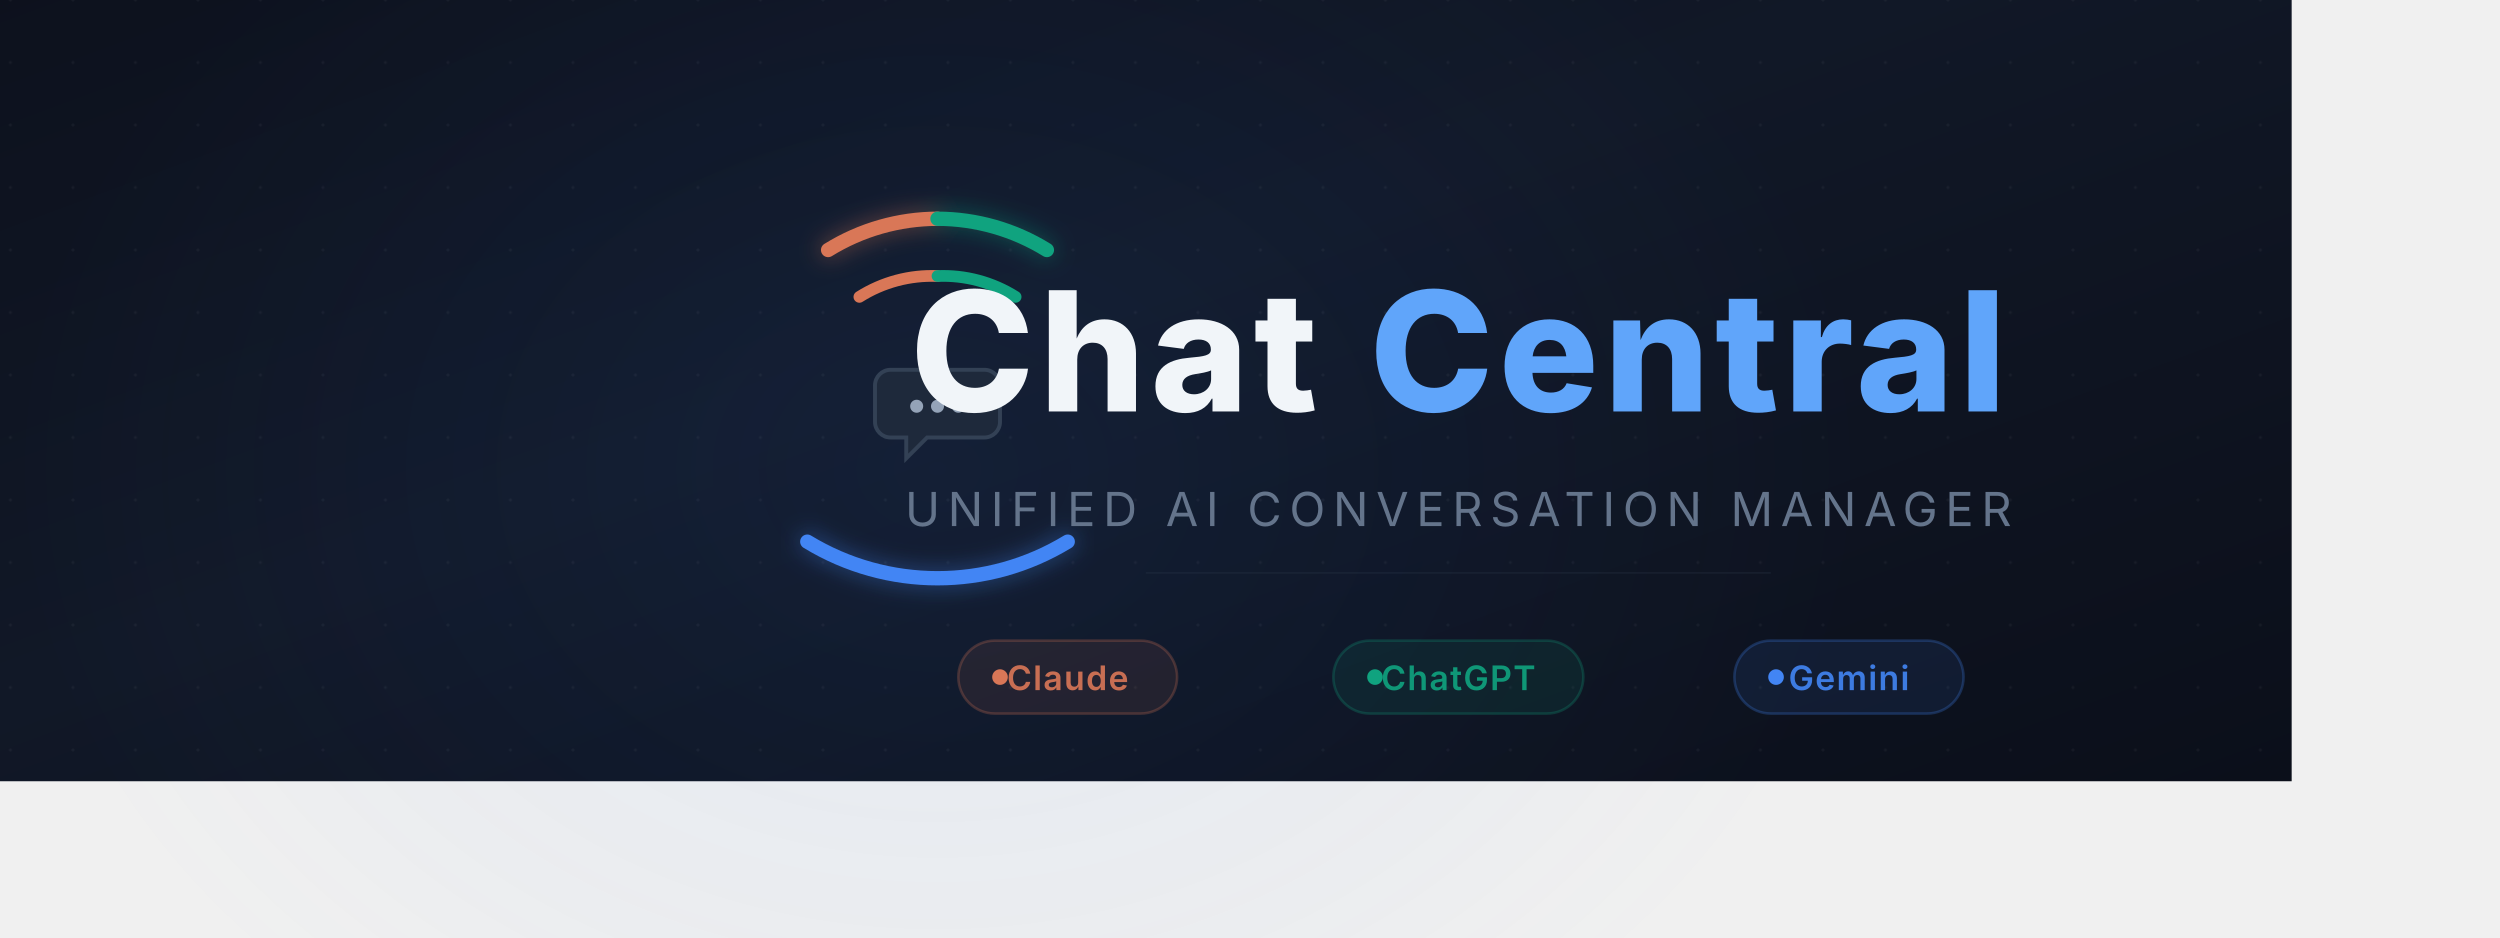
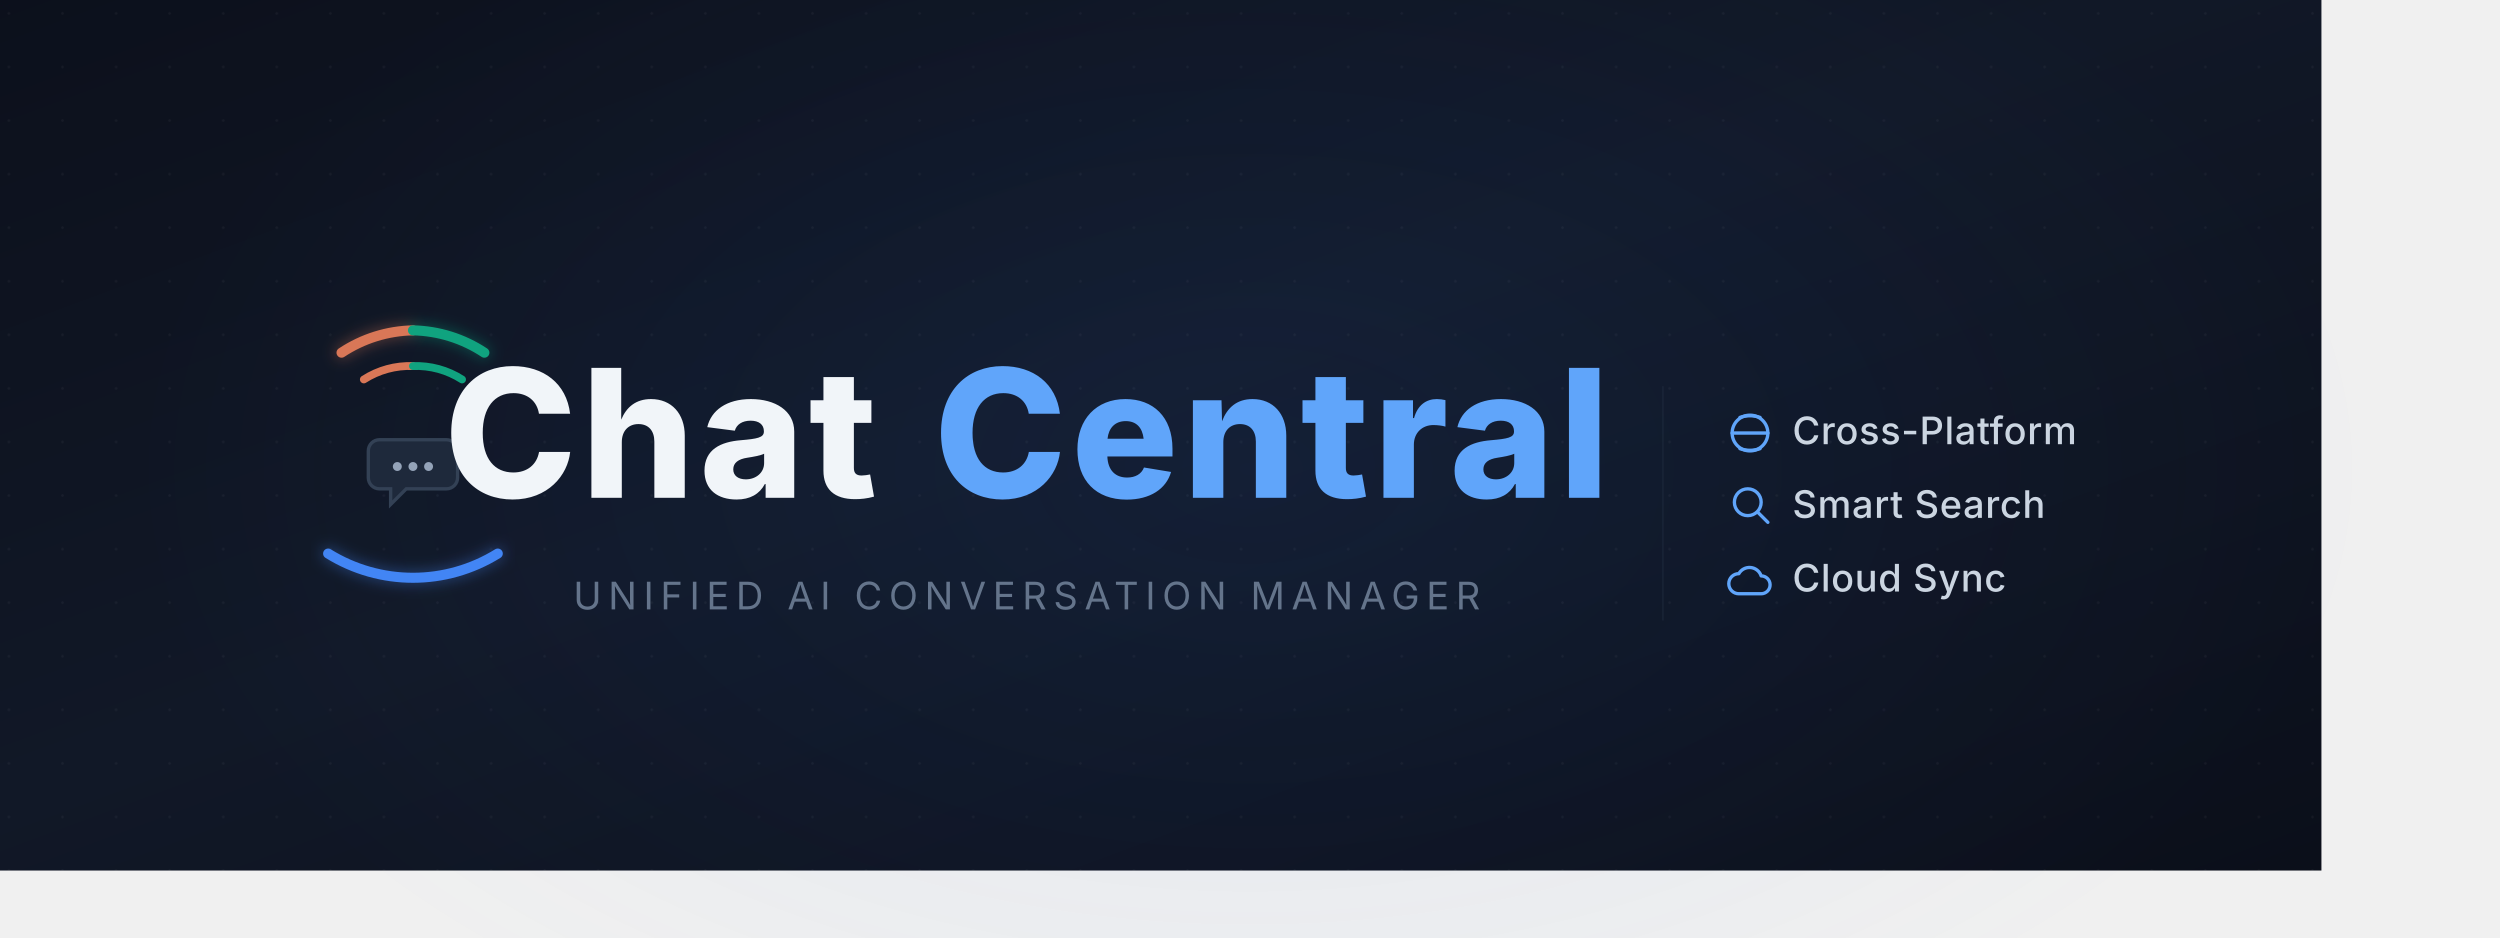
- <svg xmlns="http://www.w3.org/2000/svg" width="1280" height="480" viewBox="80 60 960 360">
+ <svg xmlns="http://www.w3.org/2000/svg" width="1280" height="480" viewBox="80 30 1120 420">
  <defs>
    <linearGradient id="bg" x1="0%" y1="0%" x2="100%" y2="100%">
      <stop offset="0%" stop-color="#0B0F1A" />
      <stop offset="50%" stop-color="#111827" />
      <stop offset="100%" stop-color="#0B0F1A" />
    </linearGradient>
    <pattern id="dots" width="24" height="24" patternUnits="userSpaceOnUse">
      <circle cx="12" cy="12" r="0.6" fill="#ffffff" fill-opacity="0.04" />
    </pattern>
    <radialGradient id="glowCenter" cx="50%" cy="50%" r="50%">
      <stop offset="0%" stop-color="#3b82f6" stop-opacity="0.08" />
      <stop offset="100%" stop-color="#3b82f6" stop-opacity="0" />
    </radialGradient>
    <filter id="arcGlow">
-       <feGaussianBlur in="SourceGraphic" stdDeviation="4" />
+       <feGaussianBlur in="SourceGraphic" stdDeviation="3" />
    </filter>
  </defs>
  <rect width="100%" height="100%" fill="url(#bg)" />
  <rect width="100%" height="100%" fill="url(#dots)" />
-   <ellipse cx="440" cy="240" rx="360" ry="280" fill="url(#glowCenter)" />
-   <g opacity="0.35" filter="url(#arcGlow)">
-     <path d="M 398 156 A 80 80 0 0 1 440 144" stroke="#D97757" stroke-width="7" fill="none" stroke-linecap="round" />
-     <path d="M 482 156 A 80 80 0 0 0 440 144" stroke="#10A37F" stroke-width="7" fill="none" stroke-linecap="round" />
-     <path d="M 390 268 A 96 96 0 0 0 490 268" stroke="#4285F4" stroke-width="7" fill="none" stroke-linecap="round" />
+   <ellipse cx="640" cy="240" rx="500" ry="300" fill="url(#glowCenter)" />
+   <g transform="translate(265, 240)">
+     <g opacity="0.35" filter="url(#arcGlow)">
+       <path d="M -32 -52 A 60 60 0 0 1 0 -62" stroke="#D97757" stroke-width="6" fill="none" stroke-linecap="round" />
+       <path d="M 32 -52 A 60 60 0 0 0 0 -62" stroke="#10A37F" stroke-width="6" fill="none" stroke-linecap="round" />
+       <path d="M -38 38 A 72 72 0 0 0 38 38" stroke="#4285F4" stroke-width="6" fill="none" stroke-linecap="round" />
+     </g>
+     <path d="M -32 -52 A 60 60 0 0 1 0 -62" stroke="#D97757" stroke-width="4.5" fill="none" stroke-linecap="round" />
+     <path d="M 32 -52 A 60 60 0 0 0 0 -62" stroke="#10A37F" stroke-width="4.5" fill="none" stroke-linecap="round" />
+     <path d="M -38 38 A 72 72 0 0 0 38 38" stroke="#4285F4" stroke-width="4.5" fill="none" stroke-linecap="round" />
+     <path d="M -22 -40 A 38 38 0 0 1 0 -46" stroke="#D97757" stroke-width="3.5" fill="none" stroke-linecap="round" />
+     <path d="M 22 -40 A 38 38 0 0 0 0 -46" stroke="#10A37F" stroke-width="3.5" fill="none" stroke-linecap="round" />
+     <path d="M -15 -13 h 30 a 5 5 0 0 1 5 5 v 12 a 5 5 0 0 1 -5 5 h -18 l -7 7 v -7 h -5 a 5 5 0 0 1 -5 -5 v -12 a 5 5 0 0 1 5 -5 z" fill="#1E293B" stroke="#334155" stroke-width="1.5" />
+     <circle cx="-7" cy="-1" r="2" fill="#94A3B8" />
+     <circle cx="0" cy="-1" r="2" fill="#94A3B8" />
+     <circle cx="7" cy="-1" r="2" fill="#94A3B8" />
  </g>
-   <path d="M 398 156 A 80 80 0 0 1 440 144" stroke="#D97757" stroke-width="5.5" fill="none" stroke-linecap="round" />
-   <path d="M 482 156 A 80 80 0 0 0 440 144" stroke="#10A37F" stroke-width="5.5" fill="none" stroke-linecap="round" />
-   <path d="M 390 268 A 96 96 0 0 0 490 268" stroke="#4285F4" stroke-width="5.5" fill="none" stroke-linecap="round" />
-   <path d="M 410 174 A 52 52 0 0 1 440 166" stroke="#D97757" stroke-width="4.5" fill="none" stroke-linecap="round" />
-   <path d="M 470 174 A 52 52 0 0 0 440 166" stroke="#10A37F" stroke-width="4.5" fill="none" stroke-linecap="round" />
-   <g transform="translate(440, 218)">
-     <path d="M -18 -16 h 36 a 6 6 0 0 1 6 6 v 14 a 6 6 0 0 1 -6 6 h -22 l -8 8 v -8 h -6 a 6 6 0 0 1 -6 -6 v -14 a 6 6 0 0 1 6 -6 z" fill="#1E293B" stroke="#334155" stroke-width="1.5" />
-     <circle cx="-8" cy="-2" r="2.5" fill="#94A3B8" />
-     <circle cx="0" cy="-2" r="2.5" fill="#94A3B8" />
-     <circle cx="8" cy="-2" r="2.5" fill="#94A3B8" />
-   </g>
-   <text x="640" y="218" font-family="system-ui, -apple-system, 'Segoe UI', sans-serif" font-weight="800" font-size="64" fill="#F1F5F9" text-anchor="middle" letter-spacing="2">
+   <text x="540" y="253" font-family="system-ui, -apple-system, 'Segoe UI', sans-serif" font-weight="800" font-size="80" fill="#F1F5F9" text-anchor="middle" letter-spacing="2">
    <tspan>Chat</tspan>
-     <tspan dx="6" fill="#60A5FA">Central</tspan>
+     <tspan dx="8" fill="#60A5FA">Central</tspan>
  </text>
-   <text x="640" y="262" font-family="system-ui, -apple-system, 'Segoe UI', sans-serif" font-size="18" fill="#64748B" text-anchor="middle" letter-spacing="3" font-weight="400">UNIFIED AI CONVERSATION MANAGER</text>
-   <g transform="translate(640, 320)" font-family="system-ui, -apple-system, sans-serif" font-size="13" font-weight="600" letter-spacing="0.5">
-     <g transform="translate(-150, 0)">
-       <rect x="-42" y="-14" width="84" height="28" rx="14" fill="#D97757" fill-opacity="0.1" stroke="#D97757" stroke-opacity="0.25" stroke-width="1" />
-       <circle cx="-26" cy="0" r="3" fill="#D97757" />
-       <text x="0" y="5" fill="#D97757" fill-opacity="0.9" text-anchor="middle">Claude</text>
+   <text x="540" y="303" font-family="system-ui, -apple-system, 'Segoe UI', sans-serif" font-size="17" fill="#64748B" text-anchor="middle" letter-spacing="3" font-weight="400">UNIFIED AI CONVERSATION MANAGER</text>
+   <line x1="825" y1="203" x2="825" y2="308" stroke="#334155" stroke-opacity="0.35" stroke-width="0.5" />
+   <g transform="translate(855, 0)" font-family="system-ui, -apple-system, sans-serif" font-size="17" font-weight="500" letter-spacing="0.3">
+     <g transform="translate(0, 220)">
+       <g fill="none" stroke="#60A5FA" stroke-width="1.5" stroke-linecap="round" stroke-linejoin="round">
+         <circle cx="9" cy="4" r="8" />
+         <line x1="1" y1="4" x2="17" y2="4" />
+         <path d="M 4.5 -3 A 14 14 0 0 1 13.5 -3" />
+         <path d="M 4.5 11 A 14 14 0 0 0 13.5 11" />
+       </g>
+       <text x="28" y="9" fill="#CBD5E1">Cross-Platform</text>
    </g>
-     <g transform="translate(0, 0)">
-       <rect x="-48" y="-14" width="96" height="28" rx="14" fill="#10A37F" fill-opacity="0.1" stroke="#10A37F" stroke-opacity="0.25" stroke-width="1" />
-       <circle cx="-32" cy="0" r="3" fill="#10A37F" />
-       <text x="0" y="5" fill="#10A37F" fill-opacity="0.9" text-anchor="middle">ChatGPT</text>
+     <g transform="translate(0, 253)">
+       <g fill="none" stroke="#60A5FA" stroke-width="1.5" stroke-linecap="round" stroke-linejoin="round">
+         <circle cx="8" cy="2" r="6" />
+         <line x1="12.5" y1="6.5" x2="17" y2="11" />
+       </g>
+       <text x="28" y="9" fill="#CBD5E1">Smart Search</text>
    </g>
-     <g transform="translate(150, 0)">
-       <rect x="-44" y="-14" width="88" height="28" rx="14" fill="#4285F4" fill-opacity="0.1" stroke="#4285F4" stroke-opacity="0.25" stroke-width="1" />
-       <circle cx="-28" cy="0" r="3" fill="#4285F4" />
-       <text x="0" y="5" fill="#4285F4" fill-opacity="0.9" text-anchor="middle">Gemini</text>
+     <g transform="translate(0, 286)">
+       <g fill="none" stroke="#60A5FA" stroke-width="1.5" stroke-linecap="round" stroke-linejoin="round">
+         <path d="M 4 10 A 4.5 4.5 0 0 1 4 1 A 5.5 5.5 0 0 1 14 2 A 4 4 0 0 1 14 10 Z" />
+       </g>
+       <text x="28" y="9" fill="#CBD5E1">Cloud Sync</text>
    </g>
  </g>
-   <line x1="520" y1="280" x2="760" y2="280" stroke="#334155" stroke-opacity="0.3" stroke-width="0.5" />
</svg>
